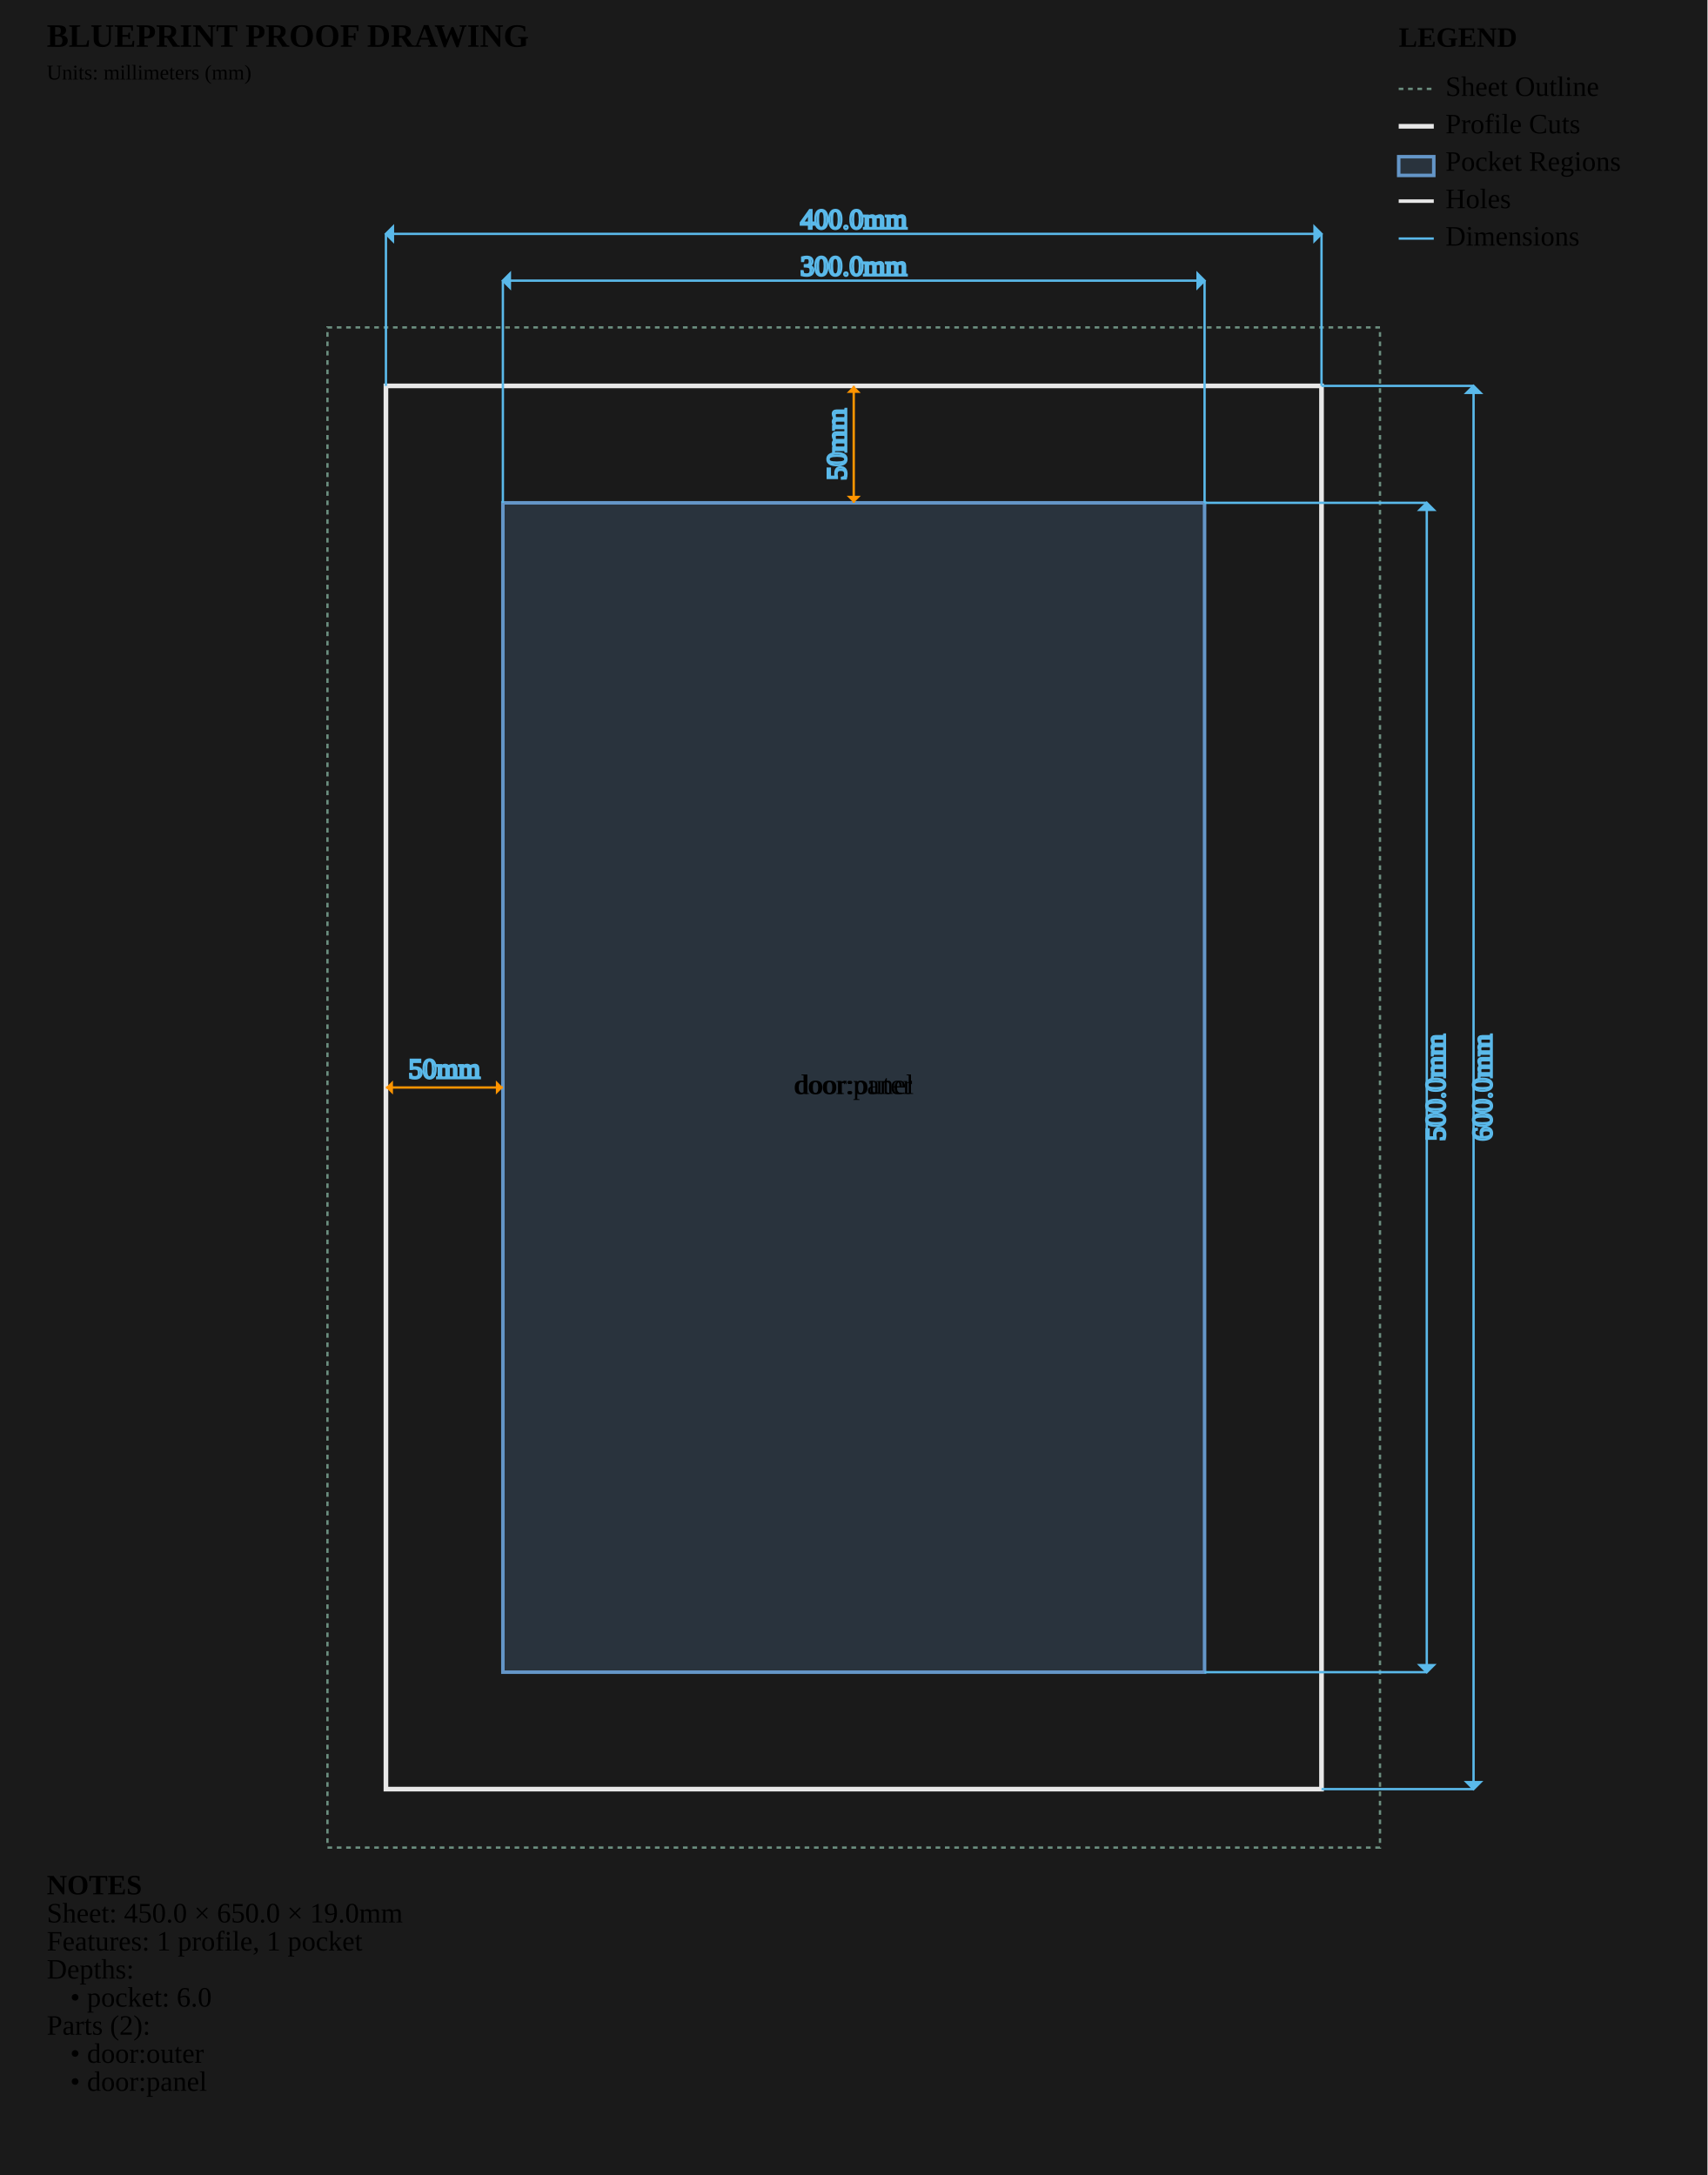
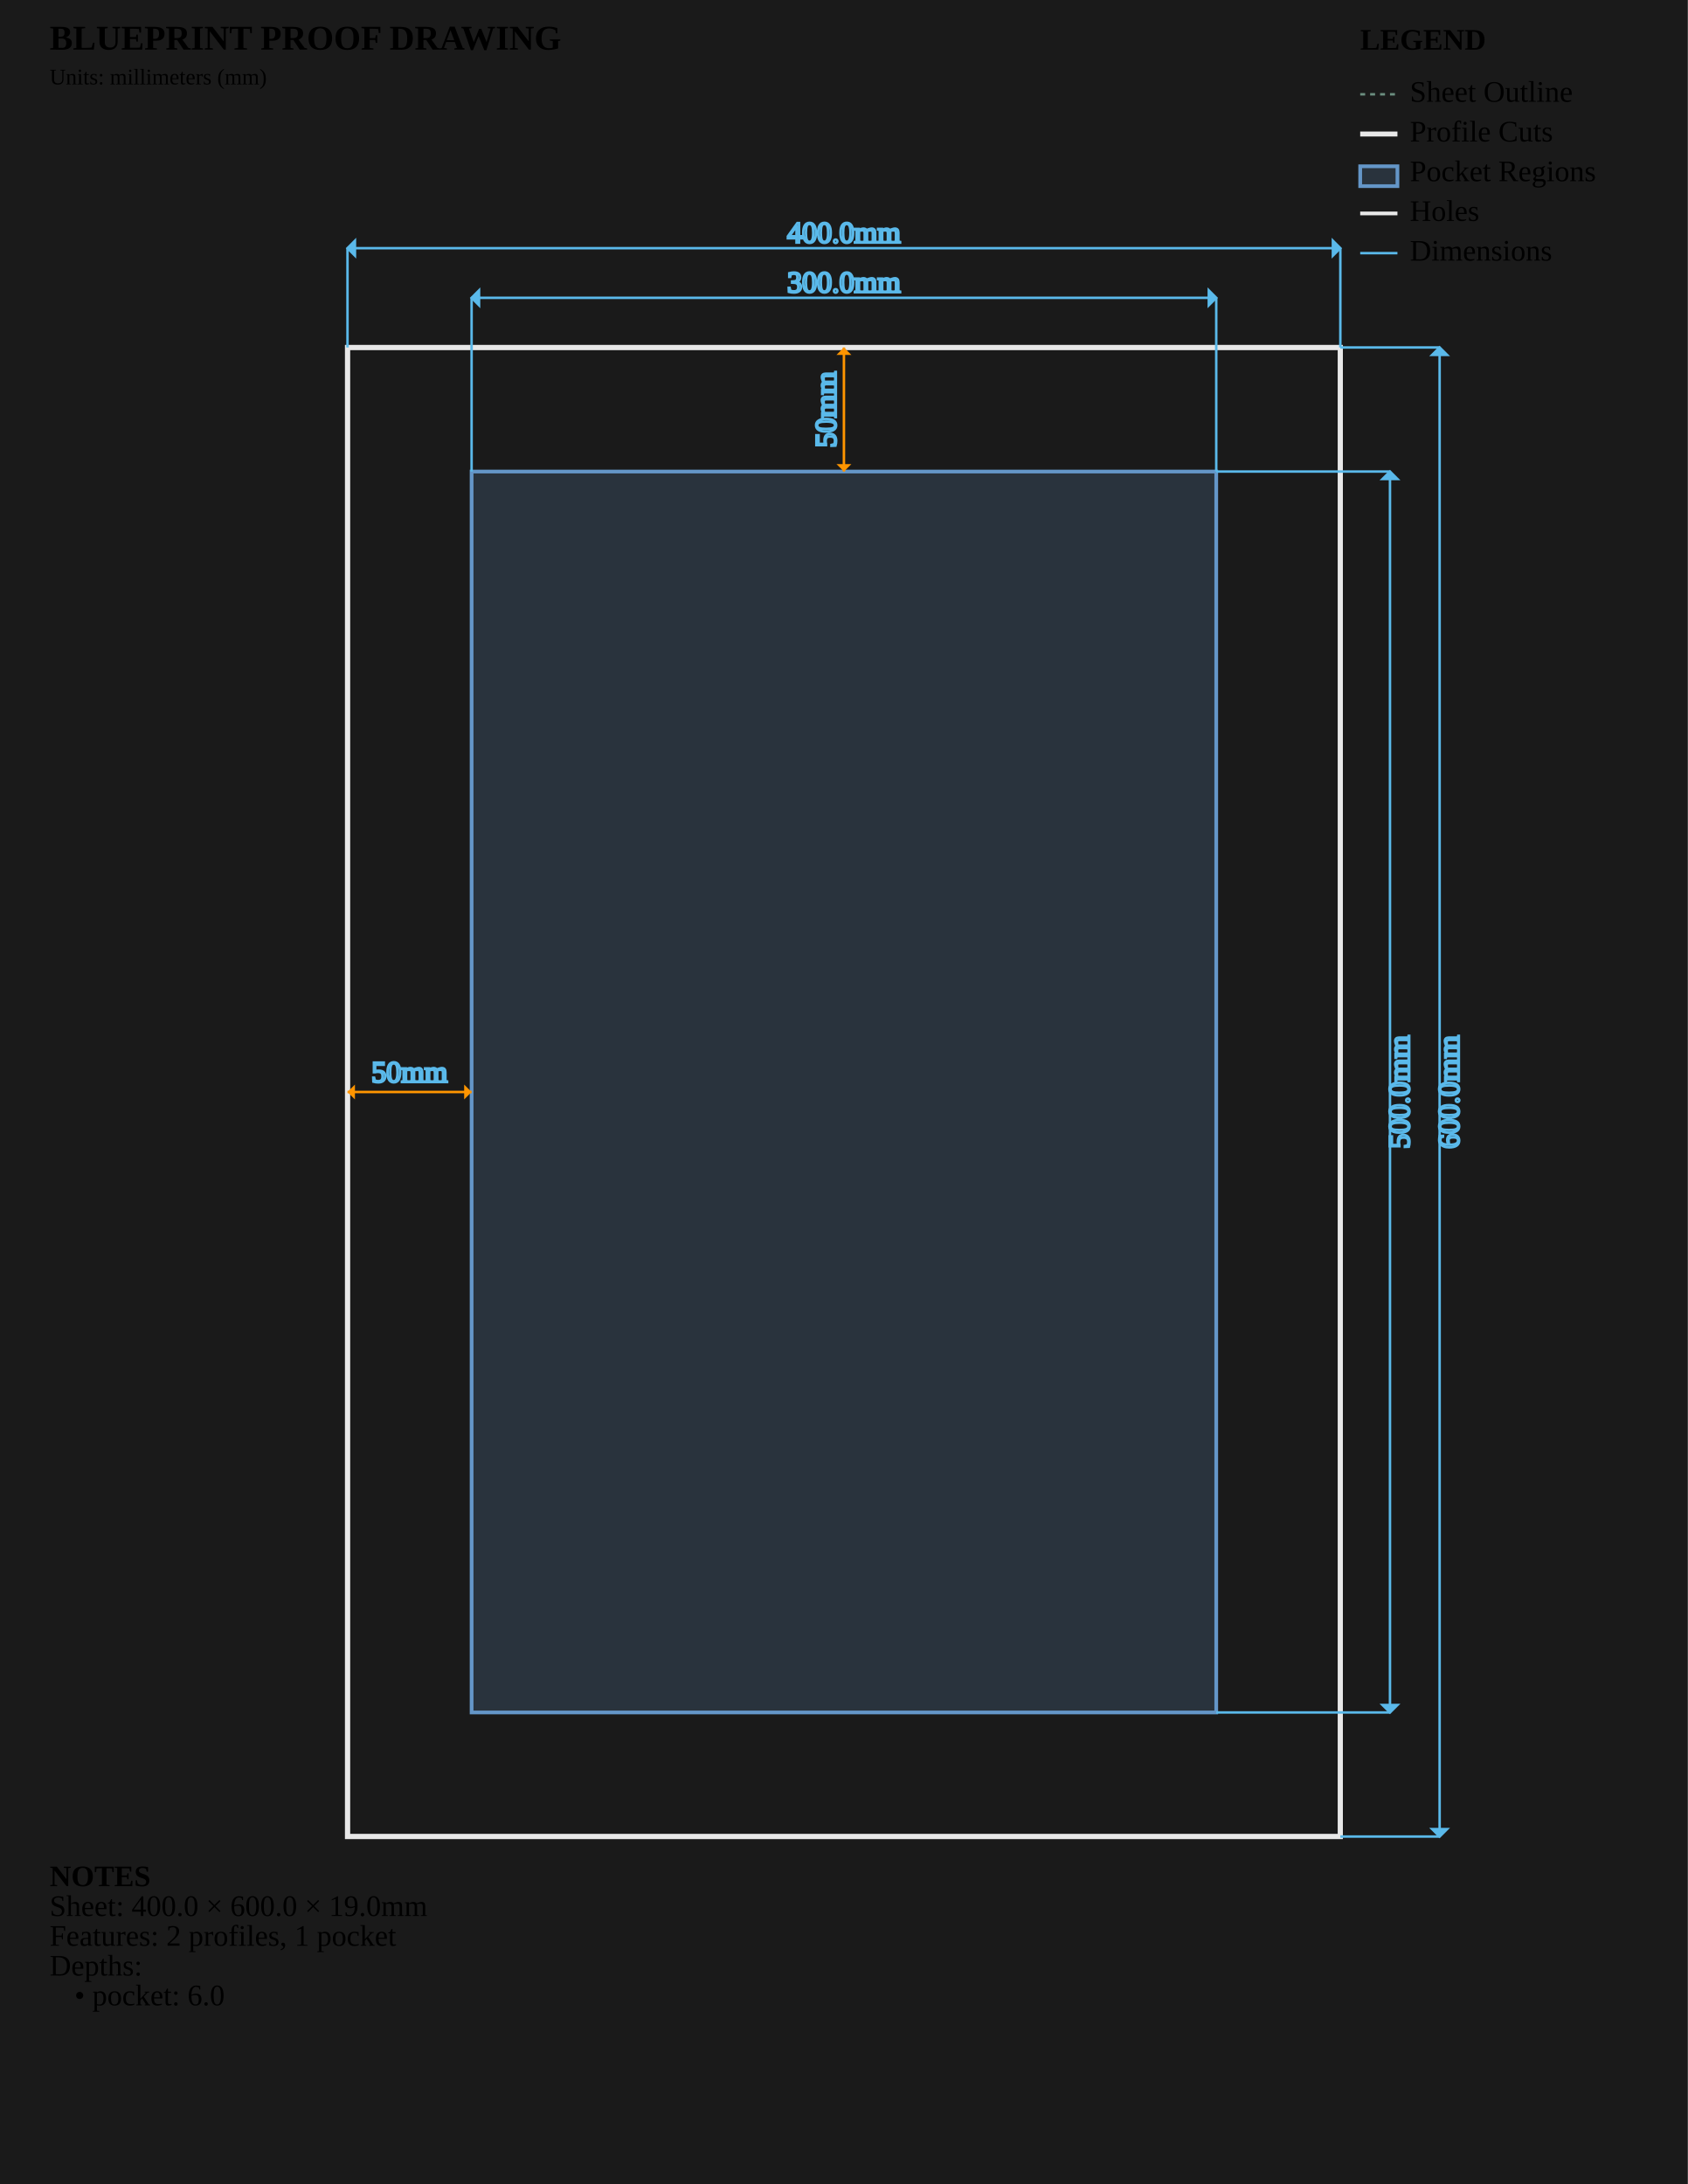
- <svg xmlns="http://www.w3.org/2000/svg" viewBox="0 0 730.0 930.0" width="730.0mm" height="930.0mm">
+ <svg xmlns="http://www.w3.org/2000/svg" viewBox="0 0 680.0 880.0" width="680.0mm" height="880.0mm">
  <style>
        .sheet-outline { stroke: #6b8e7f; stroke-width: 1; fill: none; stroke-dasharray: 2,2; }
        .profile-cuts { stroke: #e8e8e8; stroke-width: 2; fill: none; }
        .pocket-regions { stroke: #6496c8; stroke-width: 1.5; fill: #6496c8; fill-opacity: 0.2; }
        .holes { stroke: #e8e8e8; stroke-width: 1.5; fill: none; }
        .engrave-paths { stroke: #888888; stroke-width: 1; fill: none; stroke-dasharray: 4,4; }
        .construction { stroke: #6b8e7f; stroke-width: 0.5; fill: none; stroke-dasharray: 2,2; }
        .dimensions { stroke: #5ab9ea; stroke-width: 1; fill: none; }
        .dimension-text { fill:
        .gap-dimensions { stroke: #ff9500; stroke-width: 1; fill: none; }
        .gap-text { fill:
        .notes { fill: #cccccc; font-family: monospace; font-size: 10px; }
        .legend { fill: #cccccc; font-family: monospace; font-size: 10px; }
        .part-label { fill: #ffcc00; font-family: monospace; font-size: 8px; font-weight: bold; }
    </style>
-   <rect x="0" y="0" width="730.0" height="930.0" fill="#1a1a1a" />
+   <rect x="0" y="0" width="680.0" height="880.0" fill="#1a1a1a" />
  <g id="SHEET_OUTLINE" class="sheet-outline">
-     <rect x="140" y="140" width="450.0" height="650.0" />
+     <rect x="140" y="140" width="400.0" height="600.0" />
  </g>
  <g id="PROFILE_CUTS" class="profile-cuts">
-     <rect x="165.0" y="165.0" width="400.0" height="600.0" />
+     <rect x="140.0" y="140.0" width="400.0" height="600.0" />
+     <rect x="140.0" y="140.0" width="400.0" height="600.0" />
  </g>
  <g id="POCKET_REGIONS" class="pocket-regions">
-     <rect x="215.0" y="215.0" width="300.0" height="500.0" />
+     <rect x="190.0" y="190.0" width="300.0" height="500.0" />
  </g>
  <g id="ENGRAVE_PATHS" class="engrave-paths" />
  <g id="HOLES" class="holes" />
-   <g id="LABELS" class="labels">
-     <text x="365.0" y="465.0" class="part-label" text-anchor="middle" dominant-baseline="middle">door:outer</text>
-     <text x="365.0" y="465.0" class="part-label" text-anchor="middle" dominant-baseline="middle">door:panel</text>
-   </g>
+   <g id="LABELS" class="labels" />
  <g id="CONSTRUCTION" class="construction" />
  <g id="DIMENSIONS" class="dimensions">
-     <line x1="215.0" y1="215.0" x2="215.0" y2="120.0" stroke="#5ab9ea" stroke-width="1" />
-     <line x1="515.0" y1="215.0" x2="515.0" y2="120.0" stroke="#5ab9ea" stroke-width="1" />
-     <line x1="215.0" y1="120.0" x2="515.0" y2="120.0" stroke="#5ab9ea" stroke-width="1" />
-     <polygon points="215.0,120.0 218.0,117.0 218.0,123.0" fill="#5ab9ea" />
-     <polygon points="515.0,120.0 512.0,117.0 512.0,123.0" fill="#5ab9ea" />
-     <text x="365.0" y="115.0" class="dimension-text" text-anchor="middle" dominant-baseline="middle">300.0mm</text>
-     <line x1="515.0" y1="215.0" x2="610.0" y2="215.0" stroke="#5ab9ea" stroke-width="1" />
-     <line x1="515.0" y1="715.0" x2="610.0" y2="715.0" stroke="#5ab9ea" stroke-width="1" />
-     <line x1="610.0" y1="215.0" x2="610.0" y2="715.0" stroke="#5ab9ea" stroke-width="1" />
-     <polygon points="610.0,215.0 607.0,218.0 613.0,218.0" fill="#5ab9ea" />
-     <polygon points="610.0,715.0 607.0,712.0 613.0,712.0" fill="#5ab9ea" />
-     <text x="615.0" y="465.0" class="dimension-text" text-anchor="middle" dominant-baseline="middle" transform="rotate(-90 615.0 465.0)">500.0mm</text>
-     <line x1="165.0" y1="165.0" x2="165.0" y2="100.0" stroke="#5ab9ea" stroke-width="1" />
-     <line x1="565.0" y1="165.0" x2="565.0" y2="100.0" stroke="#5ab9ea" stroke-width="1" />
-     <line x1="165.0" y1="100.0" x2="565.0" y2="100.0" stroke="#5ab9ea" stroke-width="1" />
-     <polygon points="165.0,100.0 168.0,97.0 168.0,103.0" fill="#5ab9ea" />
-     <polygon points="565.0,100.0 562.0,97.0 562.0,103.0" fill="#5ab9ea" />
-     <text x="365.0" y="95.0" class="dimension-text" text-anchor="middle" dominant-baseline="middle">400.0mm</text>
-     <line x1="565.0" y1="165.0" x2="630.0" y2="165.0" stroke="#5ab9ea" stroke-width="1" />
-     <line x1="565.0" y1="765.0" x2="630.0" y2="765.0" stroke="#5ab9ea" stroke-width="1" />
-     <line x1="630.0" y1="165.0" x2="630.0" y2="765.0" stroke="#5ab9ea" stroke-width="1" />
-     <polygon points="630.0,165.0 627.0,168.0 633.0,168.0" fill="#5ab9ea" />
-     <polygon points="630.0,765.0 627.0,762.0 633.0,762.0" fill="#5ab9ea" />
-     <text x="635.0" y="465.0" class="dimension-text" text-anchor="middle" dominant-baseline="middle" transform="rotate(-90 635.0 465.0)">600.0mm</text>
-     <line x1="165.0" y1="465.0" x2="215.0" y2="465.0" stroke="#ff9500" stroke-width="1" />
-     <path d="M 165.0,465.0 L 168.0,462.0 L 168.0,468.0 Z" class="gap-dimensions" stroke="none" fill="#ff9500" />
-     <path d="M 215.0,465.0 L 212.0,462.0 L 212.0,468.0 Z" class="gap-dimensions" stroke="none" fill="#ff9500" />
-     <text x="190.0" y="461.0" class="gap-text" text-anchor="middle">50mm</text>
-     <line x1="365.0" y1="165.0" x2="365.0" y2="215.0" stroke="#ff9500" stroke-width="1" />
-     <path d="M 365.0,165.0 L 362.0,168.0 L 368.0,168.0 Z" class="gap-dimensions" stroke="none" fill="#ff9500" />
-     <path d="M 365.0,215.0 L 362.0,212.0 L 368.0,212.0 Z" class="gap-dimensions" stroke="none" fill="#ff9500" />
-     <text x="359.0" y="190.0" class="gap-text" text-anchor="middle" dominant-baseline="middle" transform="rotate(-90 359.0 190.0)">50mm</text>
+     <line x1="190.0" y1="190.0" x2="190.0" y2="120.0" stroke="#5ab9ea" stroke-width="1" />
+     <line x1="490.0" y1="190.0" x2="490.0" y2="120.0" stroke="#5ab9ea" stroke-width="1" />
+     <line x1="190.0" y1="120.0" x2="490.0" y2="120.0" stroke="#5ab9ea" stroke-width="1" />
+     <polygon points="190.0,120.0 193.0,117.0 193.0,123.0" fill="#5ab9ea" />
+     <polygon points="490.0,120.0 487.0,117.0 487.0,123.0" fill="#5ab9ea" />
+     <text x="340.0" y="115.0" class="dimension-text" text-anchor="middle" dominant-baseline="middle">300.0mm</text>
+     <line x1="490.0" y1="190.0" x2="560.0" y2="190.0" stroke="#5ab9ea" stroke-width="1" />
+     <line x1="490.0" y1="690.0" x2="560.0" y2="690.0" stroke="#5ab9ea" stroke-width="1" />
+     <line x1="560.0" y1="190.0" x2="560.0" y2="690.0" stroke="#5ab9ea" stroke-width="1" />
+     <polygon points="560.0,190.0 557.0,193.0 563.0,193.0" fill="#5ab9ea" />
+     <polygon points="560.0,690.0 557.0,687.0 563.0,687.0" fill="#5ab9ea" />
+     <text x="565.0" y="440.0" class="dimension-text" text-anchor="middle" dominant-baseline="middle" transform="rotate(-90 565.0 440.0)">500.0mm</text>
+     <line x1="140.0" y1="140.0" x2="140.0" y2="100.0" stroke="#5ab9ea" stroke-width="1" />
+     <line x1="540.0" y1="140.0" x2="540.0" y2="100.0" stroke="#5ab9ea" stroke-width="1" />
+     <line x1="140.0" y1="100.0" x2="540.0" y2="100.0" stroke="#5ab9ea" stroke-width="1" />
+     <polygon points="140.0,100.0 143.0,97.0 143.0,103.0" fill="#5ab9ea" />
+     <polygon points="540.0,100.0 537.0,97.0 537.0,103.0" fill="#5ab9ea" />
+     <text x="340.0" y="95.0" class="dimension-text" text-anchor="middle" dominant-baseline="middle">400.0mm</text>
+     <line x1="540.0" y1="140.0" x2="580.0" y2="140.0" stroke="#5ab9ea" stroke-width="1" />
+     <line x1="540.0" y1="740.0" x2="580.0" y2="740.0" stroke="#5ab9ea" stroke-width="1" />
+     <line x1="580.0" y1="140.0" x2="580.0" y2="740.0" stroke="#5ab9ea" stroke-width="1" />
+     <polygon points="580.0,140.0 577.0,143.0 583.0,143.0" fill="#5ab9ea" />
+     <polygon points="580.0,740.0 577.0,737.0 583.0,737.0" fill="#5ab9ea" />
+     <text x="585.0" y="440.0" class="dimension-text" text-anchor="middle" dominant-baseline="middle" transform="rotate(-90 585.0 440.0)">600.0mm</text>
+     <line x1="140.0" y1="440.0" x2="190.0" y2="440.0" stroke="#ff9500" stroke-width="1" />
+     <path d="M 140.0,440.0 L 143.0,437.0 L 143.0,443.0 Z" class="gap-dimensions" stroke="none" fill="#ff9500" />
+     <path d="M 190.0,440.0 L 187.0,437.0 L 187.0,443.0 Z" class="gap-dimensions" stroke="none" fill="#ff9500" />
+     <text x="165.0" y="436.0" class="gap-text" text-anchor="middle">50mm</text>
+     <line x1="340.0" y1="140.0" x2="340.0" y2="190.0" stroke="#ff9500" stroke-width="1" />
+     <path d="M 340.0,140.0 L 337.0,143.0 L 343.0,143.0 Z" class="gap-dimensions" stroke="none" fill="#ff9500" />
+     <path d="M 340.0,190.0 L 337.0,187.0 L 343.0,187.0 Z" class="gap-dimensions" stroke="none" fill="#ff9500" />
+     <text x="334.0" y="165.0" class="gap-text" text-anchor="middle" dominant-baseline="middle" transform="rotate(-90 334.0 165.0)">50mm</text>
  </g>
  <g id="NOTES" class="notes">
-     <text x="20" y="810.0" class="notes" font-weight="bold">NOTES</text>
-     <text x="20" y="822.0" class="notes">Sheet: 450.0 × 650.0 × 19.0mm</text>
-     <text x="20" y="834.0" class="notes">Features: 1 profile, 1 pocket</text>
-     <text x="20" y="846.0" class="notes">Depths:</text>
-     <text x="30" y="858.0" class="notes">• pocket: 6.0</text>
-     <text x="20" y="870.0" class="notes">Parts (2):</text>
-     <text x="30" y="882.0" class="notes">• door:outer</text>
-     <text x="30" y="894.0" class="notes">• door:panel</text>
+     <text x="20" y="760.0" class="notes" font-weight="bold">NOTES</text>
+     <text x="20" y="772.0" class="notes">Sheet: 400.0 × 600.0 × 19.0mm</text>
+     <text x="20" y="784.0" class="notes">Features: 2 profiles, 1 pocket</text>
+     <text x="20" y="796.0" class="notes">Depths:</text>
+     <text x="30" y="808.0" class="notes">• pocket: 6.0</text>
  </g>
  <g id="TITLE_BLOCK" class="title-block">
    <text x="20" y="20" class="notes" font-weight="bold" font-size="14px">BLUEPRINT PROOF DRAWING</text>
    <text x="20" y="34" class="notes" font-size="9px">Units: millimeters (mm)</text>
  </g>
  <g id="LEGEND" class="legend">
-     <text x="598.0" y="20" class="legend" font-weight="bold">LEGEND</text>
-     <line x1="598.0" y1="38" x2="613.0" y2="38" stroke="#6b8e7f" stroke-width="1" stroke-dasharray="2,2" />
-     <text x="618.0" y="41" class="legend">Sheet Outline</text>
-     <line x1="598.0" y1="54" x2="613.0" y2="54" stroke="#e8e8e8" stroke-width="2" />
-     <text x="618.0" y="57" class="legend">Profile Cuts</text>
-     <rect x="598.0" y="67" width="15.0" height="8" stroke="#6496c8" stroke-width="1.5" fill="#6496c8" fill-opacity="0.2" />
-     <text x="618.0" y="73" class="legend">Pocket Regions</text>
-     <line x1="598.0" y1="86" x2="613.0" y2="86" stroke="#e8e8e8" stroke-width="1.5" />
-     <text x="618.0" y="89" class="legend">Holes</text>
-     <line x1="598.0" y1="102" x2="613.0" y2="102" stroke="#5ab9ea" stroke-width="1" />
-     <text x="618.0" y="105" class="legend">Dimensions</text>
+     <text x="548.0" y="20" class="legend" font-weight="bold">LEGEND</text>
+     <line x1="548.0" y1="38" x2="563.0" y2="38" stroke="#6b8e7f" stroke-width="1" stroke-dasharray="2,2" />
+     <text x="568.0" y="41" class="legend">Sheet Outline</text>
+     <line x1="548.0" y1="54" x2="563.0" y2="54" stroke="#e8e8e8" stroke-width="2" />
+     <text x="568.0" y="57" class="legend">Profile Cuts</text>
+     <rect x="548.0" y="67" width="15.0" height="8" stroke="#6496c8" stroke-width="1.5" fill="#6496c8" fill-opacity="0.2" />
+     <text x="568.0" y="73" class="legend">Pocket Regions</text>
+     <line x1="548.0" y1="86" x2="563.0" y2="86" stroke="#e8e8e8" stroke-width="1.5" />
+     <text x="568.0" y="89" class="legend">Holes</text>
+     <line x1="548.0" y1="102" x2="563.0" y2="102" stroke="#5ab9ea" stroke-width="1" />
+     <text x="568.0" y="105" class="legend">Dimensions</text>
  </g>
</svg>
